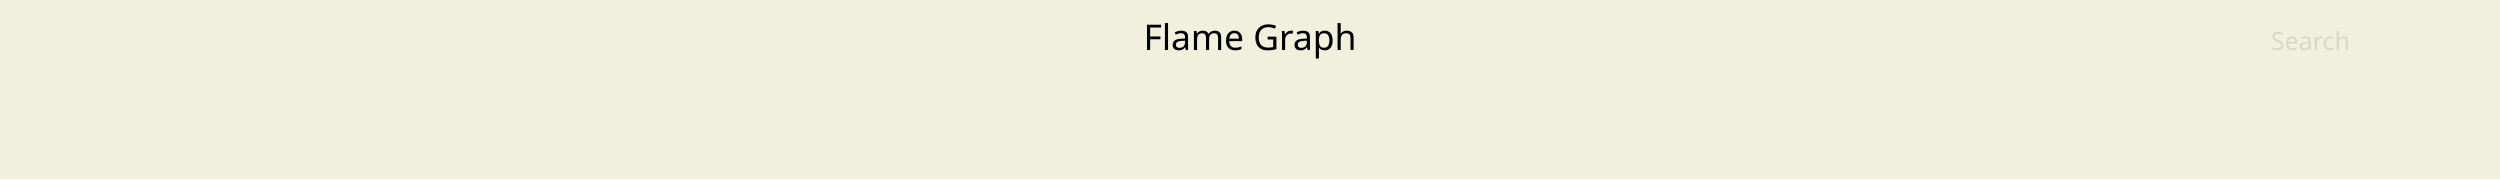
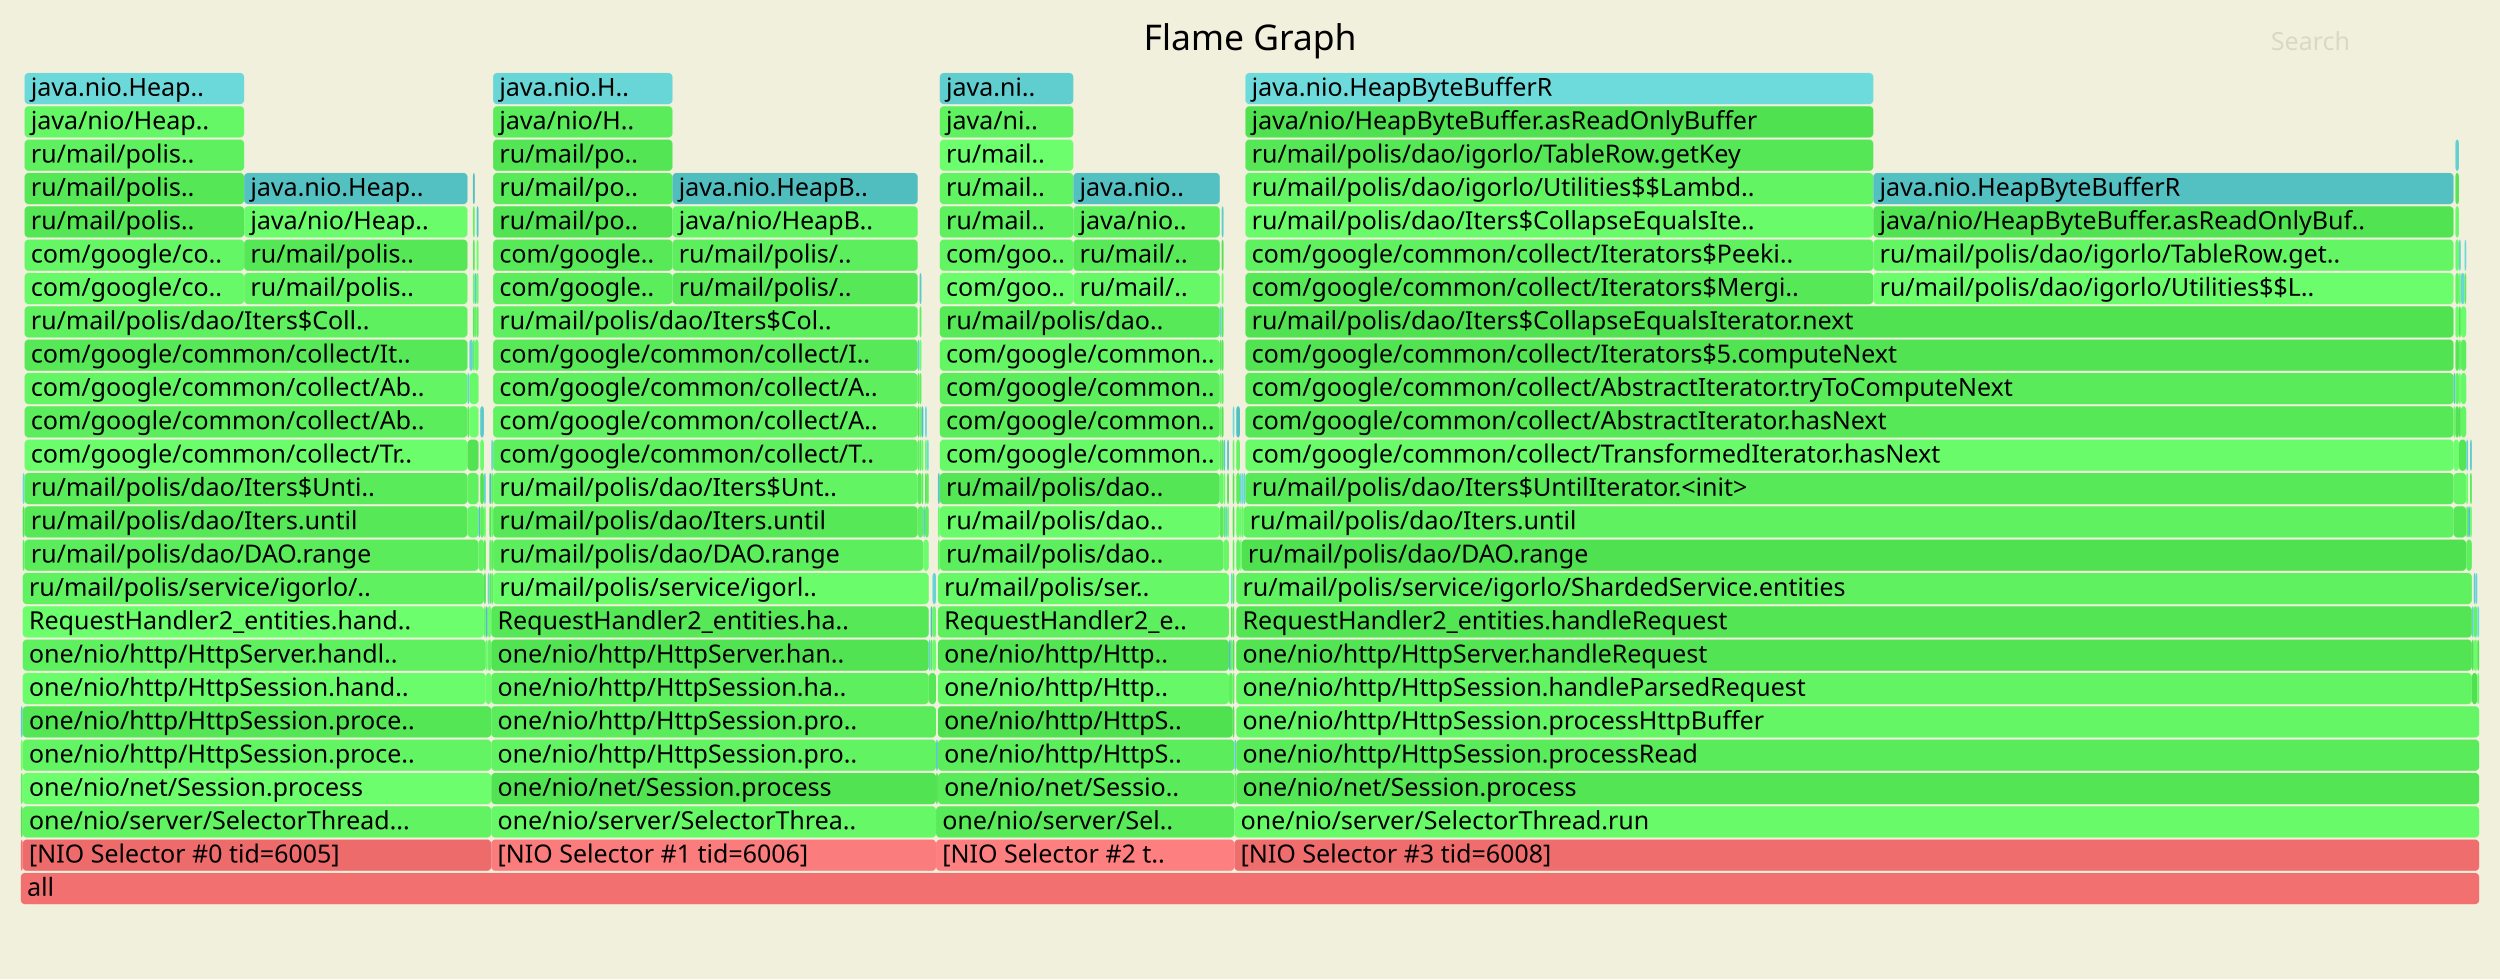
- <svg xmlns="http://www.w3.org/2000/svg" version="1.1" width="1200" height="86" viewBox="0 0 1200 86">
+ <svg xmlns="http://www.w3.org/2000/svg" version="1.1" width="1200" height="470" viewBox="0 0 1200 470">
  <style type="text/css">
	text { font-family:Verdana; font-size:12px; fill:rgb(0,0,0); }
	#search { opacity:0.1; cursor:pointer; }
	#search:hover, #search.show { opacity:1; }
	#subtitle { text-anchor:middle; font-color:rgb(160,160,160); }
	#title { text-anchor:middle; font-size:17px}
	#unzoom { cursor:pointer; }
	#frames &gt; *:hover { stroke:black; stroke-width:0.5; cursor:pointer; }
	.hide { display:none; }
	.parent { opacity:0.5; }
</style>
  <rect x="0" y="0" width="100%" height="100%" fill="rgb(240,240,220)" />
  <text id="title" x="600" y="24">Flame Graph</text>
-   <text id="details" x="10" y="69"> </text>
+   <text id="details" x="10" y="453"> </text>
  <text id="unzoom" x="10" y="24" class="hide">Reset Zoom</text>
  <text id="search" x="1090" y="24">Search</text>
-   <text id="matched" x="1090" y="69"> </text>
+   <text id="matched" x="1090" y="453"> </text>
  <g id="frames">
- </g>
+     <g>
+       <rect x="10.0" y="419.0" width="1180.0" height="15" fill="#f27070" rx="2" ry="2" />
+       <text x="13.0" y="430.0">all</text>
+     </g>
+     <g>
+       <rect x="10.0" y="403.0" width="0.9" height="15" fill="#f57575" rx="2" ry="2" />
+       <text x="13.0" y="414.0" />
+     </g>
+     <g>
+       <rect x="10.0" y="387.0" width="0.9" height="15" fill="#53e453" rx="2" ry="2" />
+       <text x="13.0" y="398.0" />
+     </g>
+     <g>
+       <rect x="10.0" y="371.0" width="0.9" height="15" fill="#5dee5d" rx="2" ry="2" />
+       <text x="13.0" y="382.0" />
+     </g>
+     <g>
+       <rect x="10.0" y="355.0" width="0.9" height="15" fill="#6dfe6d" rx="2" ry="2" />
+       <text x="13.0" y="366.0" />
+     </g>
+     <g>
+       <rect x="10.0" y="339.0" width="0.9" height="15" fill="#5ecccc" rx="2" ry="2" />
+       <text x="13.0" y="350.0" />
+     </g>
+     <g>
+       <rect x="10.9" y="403.0" width="224.9" height="15" fill="#ee6b6b" rx="2" ry="2" />
+       <text x="13.9" y="414.0">[NIO Selector #0 tid=6005]</text>
+     </g>
+     <g>
+       <rect x="10.9" y="387.0" width="224.9" height="15" fill="#62f362" rx="2" ry="2" />
+       <text x="13.9" y="398.0">one/nio/server/SelectorThread...</text>
+     </g>
+     <g>
+       <rect x="10.9" y="371.0" width="224.9" height="15" fill="#6dfe6d" rx="2" ry="2" />
+       <text x="13.9" y="382.0">one/nio/net/Session.process</text>
+     </g>
+     <g>
+       <rect x="10.9" y="355.0" width="224.9" height="15" fill="#63f463" rx="2" ry="2" />
+       <text x="13.9" y="366.0">one/nio/http/HttpSession.proce..</text>
+     </g>
+     <g>
+       <rect x="10.9" y="339.0" width="224.9" height="15" fill="#55e655" rx="2" ry="2" />
+       <text x="13.9" y="350.0">one/nio/http/HttpSession.proce..</text>
+     </g>
+     <g>
+       <rect x="10.9" y="323.0" width="222.3" height="15" fill="#6bfc6b" rx="2" ry="2" />
+       <text x="13.9" y="334.0">one/nio/http/HttpSession.hand..</text>
+     </g>
+     <g>
+       <rect x="10.9" y="307.0" width="222.3" height="15" fill="#5ff05f" rx="2" ry="2" />
+       <text x="13.9" y="318.0">one/nio/http/HttpServer.handl..</text>
+     </g>
+     <g>
+       <rect x="10.9" y="291.0" width="221.4" height="15" fill="#6dfe6d" rx="2" ry="2" />
+       <text x="13.9" y="302.0">RequestHandler2_entities.hand..</text>
+     </g>
+     <g>
+       <rect x="10.9" y="275.0" width="221.4" height="15" fill="#60f160" rx="2" ry="2" />
+       <text x="13.9" y="286.0">ru/mail/polis/service/igorlo/..</text>
+     </g>
+     <g>
+       <rect x="10.9" y="259.0" width="0.9" height="15" fill="#5dee5d" rx="2" ry="2" />
+       <text x="13.9" y="270.0" />
+     </g>
+     <g>
+       <rect x="10.9" y="243.0" width="0.9" height="15" fill="#52e352" rx="2" ry="2" />
+       <text x="13.9" y="254.0" />
+     </g>
+     <g>
+       <rect x="10.9" y="227.0" width="0.9" height="15" fill="#69d7d7" rx="2" ry="2" />
+       <text x="13.9" y="238.0" />
+     </g>
+     <g>
+       <rect x="11.8" y="259.0" width="217.9" height="15" fill="#5bec5b" rx="2" ry="2" />
+       <text x="14.8" y="270.0">ru/mail/polis/dao/DAO.range</text>
+     </g>
+     <g>
+       <rect x="11.8" y="243.0" width="212.6" height="15" fill="#57e857" rx="2" ry="2" />
+       <text x="14.8" y="254.0">ru/mail/polis/dao/Iters.until</text>
+     </g>
+     <g>
+       <rect x="11.8" y="227.0" width="212.6" height="15" fill="#5aeb5a" rx="2" ry="2" />
+       <text x="14.8" y="238.0">ru/mail/polis/dao/Iters$Unti..</text>
+     </g>
+     <g>
+       <rect x="11.8" y="211.0" width="212.6" height="15" fill="#6cfd6c" rx="2" ry="2" />
+       <text x="14.8" y="222.0">com/google/common/collect/Tr..</text>
+     </g>
+     <g>
+       <rect x="11.8" y="195.0" width="212.6" height="15" fill="#5ced5c" rx="2" ry="2" />
+       <text x="14.8" y="206.0">com/google/common/collect/Ab..</text>
+     </g>
+     <g>
+       <rect x="11.8" y="179.0" width="212.6" height="15" fill="#64f564" rx="2" ry="2" />
+       <text x="14.8" y="190.0">com/google/common/collect/Ab..</text>
+     </g>
+     <g>
+       <rect x="11.8" y="163.0" width="212.6" height="15" fill="#57e857" rx="2" ry="2" />
+       <text x="14.8" y="174.0">com/google/common/collect/It..</text>
+     </g>
+     <g>
+       <rect x="11.8" y="147.0" width="212.6" height="15" fill="#5ff05f" rx="2" ry="2" />
+       <text x="14.8" y="158.0">ru/mail/polis/dao/Iters$Coll..</text>
+     </g>
+     <g>
+       <rect x="11.8" y="131.0" width="105.4" height="15" fill="#68f968" rx="2" ry="2" />
+       <text x="14.8" y="142.0">com/google/co..</text>
+     </g>
+     <g>
+       <rect x="11.8" y="115.0" width="105.4" height="15" fill="#65f665" rx="2" ry="2" />
+       <text x="14.8" y="126.0">com/google/co..</text>
+     </g>
+     <g>
+       <rect x="11.8" y="99.0" width="105.4" height="15" fill="#55e655" rx="2" ry="2" />
+       <text x="14.8" y="110.0">ru/mail/polis..</text>
+     </g>
+     <g>
+       <rect x="11.8" y="83.0" width="105.4" height="15" fill="#56e756" rx="2" ry="2" />
+       <text x="14.8" y="94.0">ru/mail/polis..</text>
+     </g>
+     <g>
+       <rect x="11.8" y="67.0" width="105.4" height="15" fill="#5ff05f" rx="2" ry="2" />
+       <text x="14.8" y="78.0">ru/mail/polis..</text>
+     </g>
+     <g>
+       <rect x="11.8" y="51.0" width="105.4" height="15" fill="#66f766" rx="2" ry="2" />
+       <text x="14.8" y="62.0">java/nio/Heap..</text>
+     </g>
+     <g>
+       <rect x="11.8" y="35.0" width="105.4" height="15" fill="#6bd9d9" rx="2" ry="2" />
+       <text x="14.8" y="46.0">java.nio.Heap..</text>
+     </g>
+     <g>
+       <rect x="117.2" y="131.0" width="107.2" height="15" fill="#63f463" rx="2" ry="2" />
+       <text x="120.2" y="142.0">ru/mail/polis..</text>
+     </g>
+     <g>
+       <rect x="117.2" y="115.0" width="107.2" height="15" fill="#56e756" rx="2" ry="2" />
+       <text x="120.2" y="126.0">ru/mail/polis..</text>
+     </g>
+     <g>
+       <rect x="117.2" y="99.0" width="107.2" height="15" fill="#6bfc6b" rx="2" ry="2" />
+       <text x="120.2" y="110.0">java/nio/Heap..</text>
+     </g>
+     <g>
+       <rect x="117.2" y="83.0" width="107.2" height="15" fill="#53c1c1" rx="2" ry="2" />
+       <text x="120.2" y="94.0">java.nio.Heap..</text>
+     </g>
+     <g>
+       <rect x="224.4" y="243.0" width="5.3" height="15" fill="#63f463" rx="2" ry="2" />
+       <text x="227.4" y="254.0" />
+     </g>
+     <g>
+       <rect x="224.4" y="227.0" width="5.3" height="15" fill="#60f160" rx="2" ry="2" />
+       <text x="227.4" y="238.0" />
+     </g>
+     <g>
+       <rect x="224.4" y="211.0" width="5.3" height="15" fill="#52e352" rx="2" ry="2" />
+       <text x="227.4" y="222.0" />
+     </g>
+     <g>
+       <rect x="224.4" y="195.0" width="0.9" height="15" fill="#58e958" rx="2" ry="2" />
+       <text x="227.4" y="206.0" />
+     </g>
+     <g>
+       <rect x="224.4" y="179.0" width="0.9" height="15" fill="#65d3d3" rx="2" ry="2" />
+       <text x="227.4" y="190.0" />
+     </g>
+     <g>
+       <rect x="225.3" y="195.0" width="4.4" height="15" fill="#6dfe6d" rx="2" ry="2" />
+       <text x="228.3" y="206.0" />
+     </g>
+     <g>
+       <rect x="225.3" y="179.0" width="4.4" height="15" fill="#68f968" rx="2" ry="2" />
+       <text x="228.3" y="190.0" />
+     </g>
+     <g>
+       <rect x="225.3" y="163.0" width="1.7" height="15" fill="#64d2d2" rx="2" ry="2" />
+       <text x="228.3" y="174.0" />
+     </g>
+     <g>
+       <rect x="227.0" y="163.0" width="0.9" height="15" fill="#60f160" rx="2" ry="2" />
+       <text x="230.0" y="174.0" />
+     </g>
+     <g>
+       <rect x="227.0" y="147.0" width="0.9" height="15" fill="#58e958" rx="2" ry="2" />
+       <text x="230.0" y="158.0" />
+     </g>
+     <g>
+       <rect x="227.0" y="131.0" width="0.9" height="15" fill="#66f766" rx="2" ry="2" />
+       <text x="230.0" y="142.0" />
+     </g>
+     <g>
+       <rect x="227.0" y="115.0" width="0.9" height="15" fill="#5bec5b" rx="2" ry="2" />
+       <text x="230.0" y="126.0" />
+     </g>
+     <g>
+       <rect x="227.0" y="99.0" width="0.9" height="15" fill="#63f463" rx="2" ry="2" />
+       <text x="230.0" y="110.0" />
+     </g>
+     <g>
+       <rect x="227.0" y="83.0" width="0.9" height="15" fill="#50bebe" rx="2" ry="2" />
+       <text x="230.0" y="94.0" />
+     </g>
+     <g>
+       <rect x="227.9" y="163.0" width="1.8" height="15" fill="#66f766" rx="2" ry="2" />
+       <text x="230.9" y="174.0" />
+     </g>
+     <g>
+       <rect x="227.9" y="147.0" width="0.9" height="15" fill="#62f362" rx="2" ry="2" />
+       <text x="230.9" y="158.0" />
+     </g>
+     <g>
+       <rect x="227.9" y="131.0" width="0.9" height="15" fill="#5ccaca" rx="2" ry="2" />
+       <text x="230.9" y="142.0" />
+     </g>
+     <g>
+       <rect x="228.8" y="147.0" width="0.9" height="15" fill="#5dee5d" rx="2" ry="2" />
+       <text x="231.8" y="158.0" />
+     </g>
+     <g>
+       <rect x="228.8" y="131.0" width="0.9" height="15" fill="#69fa69" rx="2" ry="2" />
+       <text x="231.8" y="142.0" />
+     </g>
+     <g>
+       <rect x="228.8" y="115.0" width="0.9" height="15" fill="#6bfc6b" rx="2" ry="2" />
+       <text x="231.8" y="126.0" />
+     </g>
+     <g>
+       <rect x="228.8" y="99.0" width="0.9" height="15" fill="#57c5c5" rx="2" ry="2" />
+       <text x="231.8" y="110.0" />
+     </g>
+     <g>
+       <rect x="229.7" y="259.0" width="2.6" height="15" fill="#61f261" rx="2" ry="2" />
+       <text x="232.7" y="270.0" />
+     </g>
+     <g>
+       <rect x="229.7" y="243.0" width="0.8" height="15" fill="#53c1c1" rx="2" ry="2" />
+       <text x="232.7" y="254.0" />
+     </g>
+     <g>
+       <rect x="230.5" y="243.0" width="1.8" height="15" fill="#5eef5e" rx="2" ry="2" />
+       <text x="233.5" y="254.0" />
+     </g>
+     <g>
+       <rect x="230.5" y="227.0" width="1.8" height="15" fill="#52e352" rx="2" ry="2" />
+       <text x="233.5" y="238.0" />
+     </g>
+     <g>
+       <rect x="230.5" y="211.0" width="1.8" height="15" fill="#6afb6a" rx="2" ry="2" />
+       <text x="233.5" y="222.0" />
+     </g>
+     <g>
+       <rect x="230.5" y="195.0" width="1.8" height="15" fill="#5ccaca" rx="2" ry="2" />
+       <text x="233.5" y="206.0" />
+     </g>
+     <g>
+       <rect x="232.3" y="291.0" width="0.9" height="15" fill="#65f665" rx="2" ry="2" />
+       <text x="235.3" y="302.0" />
+     </g>
+     <g>
+       <rect x="232.3" y="275.0" width="0.9" height="15" fill="#52e352" rx="2" ry="2" />
+       <text x="235.3" y="286.0" />
+     </g>
+     <g>
+       <rect x="232.3" y="259.0" width="0.9" height="15" fill="#5aeb5a" rx="2" ry="2" />
+       <text x="235.3" y="270.0" />
+     </g>
+     <g>
+       <rect x="232.3" y="243.0" width="0.9" height="15" fill="#69fa69" rx="2" ry="2" />
+       <text x="235.3" y="254.0" />
+     </g>
+     <g>
+       <rect x="232.3" y="227.0" width="0.9" height="15" fill="#66d4d4" rx="2" ry="2" />
+       <text x="235.3" y="238.0" />
+     </g>
+     <g>
+       <rect x="233.2" y="323.0" width="2.6" height="15" fill="#6afb6a" rx="2" ry="2" />
+       <text x="236.2" y="334.0" />
+     </g>
+     <g>
+       <rect x="233.2" y="307.0" width="0.9" height="15" fill="#6bfc6b" rx="2" ry="2" />
+       <text x="236.2" y="318.0" />
+     </g>
+     <g>
+       <rect x="233.2" y="291.0" width="0.9" height="15" fill="#50bebe" rx="2" ry="2" />
+       <text x="236.2" y="302.0" />
+     </g>
+     <g>
+       <rect x="234.1" y="307.0" width="1.7" height="15" fill="#62f362" rx="2" ry="2" />
+       <text x="237.1" y="318.0" />
+     </g>
+     <g>
+       <rect x="234.1" y="291.0" width="1.7" height="15" fill="#6bfc6b" rx="2" ry="2" />
+       <text x="237.1" y="302.0" />
+     </g>
+     <g>
+       <rect x="234.1" y="275.0" width="0.8" height="15" fill="#69d7d7" rx="2" ry="2" />
+       <text x="237.1" y="286.0" />
+     </g>
+     <g>
+       <rect x="234.9" y="275.0" width="0.9" height="15" fill="#59ea59" rx="2" ry="2" />
+       <text x="237.9" y="286.0" />
+     </g>
+     <g>
+       <rect x="234.9" y="259.0" width="0.9" height="15" fill="#5eef5e" rx="2" ry="2" />
+       <text x="237.9" y="270.0" />
+     </g>
+     <g>
+       <rect x="234.9" y="243.0" width="0.9" height="15" fill="#53e453" rx="2" ry="2" />
+       <text x="237.9" y="254.0" />
+     </g>
+     <g>
+       <rect x="234.9" y="227.0" width="0.9" height="15" fill="#51bfbf" rx="2" ry="2" />
+       <text x="237.9" y="238.0" />
+     </g>
+     <g>
+       <rect x="235.8" y="403.0" width="213.5" height="15" fill="#fb7c7c" rx="2" ry="2" />
+       <text x="238.8" y="414.0">[NIO Selector #1 tid=6006]</text>
+     </g>
+     <g>
+       <rect x="235.8" y="387.0" width="213.5" height="15" fill="#67f867" rx="2" ry="2" />
+       <text x="238.8" y="398.0">one/nio/server/SelectorThrea..</text>
+     </g>
+     <g>
+       <rect x="235.8" y="371.0" width="213.5" height="15" fill="#52e352" rx="2" ry="2" />
+       <text x="238.8" y="382.0">one/nio/net/Session.process</text>
+     </g>
+     <g>
+       <rect x="235.8" y="355.0" width="213.5" height="15" fill="#62f362" rx="2" ry="2" />
+       <text x="238.8" y="366.0">one/nio/http/HttpSession.pro..</text>
+     </g>
+     <g>
+       <rect x="235.8" y="339.0" width="213.5" height="15" fill="#5bec5b" rx="2" ry="2" />
+       <text x="238.8" y="350.0">one/nio/http/HttpSession.pro..</text>
+     </g>
+     <g>
+       <rect x="235.8" y="323.0" width="210.0" height="15" fill="#5eef5e" rx="2" ry="2" />
+       <text x="238.8" y="334.0">one/nio/http/HttpSession.ha..</text>
+     </g>
+     <g>
+       <rect x="235.8" y="307.0" width="210.0" height="15" fill="#52e352" rx="2" ry="2" />
+       <text x="238.8" y="318.0">one/nio/http/HttpServer.han..</text>
+     </g>
+     <g>
+       <rect x="235.8" y="291.0" width="210.0" height="15" fill="#57e857" rx="2" ry="2" />
+       <text x="238.8" y="302.0">RequestHandler2_entities.ha..</text>
+     </g>
+     <g>
+       <rect x="235.8" y="275.0" width="0.9" height="15" fill="#5ced5c" rx="2" ry="2" />
+       <text x="238.8" y="286.0" />
+     </g>
+     <g>
+       <rect x="235.8" y="259.0" width="0.9" height="15" fill="#5aeb5a" rx="2" ry="2" />
+       <text x="238.8" y="270.0" />
+     </g>
+     <g>
+       <rect x="235.8" y="243.0" width="0.9" height="15" fill="#68f968" rx="2" ry="2" />
+       <text x="238.8" y="254.0" />
+     </g>
+     <g>
+       <rect x="235.8" y="227.0" width="0.9" height="15" fill="#60f160" rx="2" ry="2" />
+       <text x="238.8" y="238.0" />
+     </g>
+     <g>
+       <rect x="235.8" y="211.0" width="0.9" height="15" fill="#68d6d6" rx="2" ry="2" />
+       <text x="238.8" y="222.0" />
+     </g>
+     <g>
+       <rect x="236.7" y="275.0" width="209.1" height="15" fill="#6bfc6b" rx="2" ry="2" />
+       <text x="239.7" y="286.0">ru/mail/polis/service/igorl..</text>
+     </g>
+     <g>
+       <rect x="236.7" y="259.0" width="206.5" height="15" fill="#5dee5d" rx="2" ry="2" />
+       <text x="239.7" y="270.0">ru/mail/polis/dao/DAO.range</text>
+     </g>
+     <g>
+       <rect x="236.7" y="243.0" width="203.8" height="15" fill="#57e857" rx="2" ry="2" />
+       <text x="239.7" y="254.0">ru/mail/polis/dao/Iters.until</text>
+     </g>
+     <g>
+       <rect x="236.7" y="227.0" width="203.8" height="15" fill="#63f463" rx="2" ry="2" />
+       <text x="239.7" y="238.0">ru/mail/polis/dao/Iters$Unt..</text>
+     </g>
+     <g>
+       <rect x="236.7" y="211.0" width="203.8" height="15" fill="#5ff05f" rx="2" ry="2" />
+       <text x="239.7" y="222.0">com/google/common/collect/T..</text>
+     </g>
+     <g>
+       <rect x="236.7" y="195.0" width="203.8" height="15" fill="#61f261" rx="2" ry="2" />
+       <text x="239.7" y="206.0">com/google/common/collect/A..</text>
+     </g>
+     <g>
+       <rect x="236.7" y="179.0" width="203.8" height="15" fill="#5eef5e" rx="2" ry="2" />
+       <text x="239.7" y="190.0">com/google/common/collect/A..</text>
+     </g>
+     <g>
+       <rect x="236.7" y="163.0" width="203.8" height="15" fill="#58e958" rx="2" ry="2" />
+       <text x="239.7" y="174.0">com/google/common/collect/I..</text>
+     </g>
+     <g>
+       <rect x="236.7" y="147.0" width="203.8" height="15" fill="#5eef5e" rx="2" ry="2" />
+       <text x="239.7" y="158.0">ru/mail/polis/dao/Iters$Col..</text>
+     </g>
+     <g>
+       <rect x="236.7" y="131.0" width="86.1" height="15" fill="#5ced5c" rx="2" ry="2" />
+       <text x="239.7" y="142.0">com/google..</text>
+     </g>
+     <g>
+       <rect x="236.7" y="115.0" width="86.1" height="15" fill="#58e958" rx="2" ry="2" />
+       <text x="239.7" y="126.0">com/google..</text>
+     </g>
+     <g>
+       <rect x="236.7" y="99.0" width="86.1" height="15" fill="#52e352" rx="2" ry="2" />
+       <text x="239.7" y="110.0">ru/mail/po..</text>
+     </g>
+     <g>
+       <rect x="236.7" y="83.0" width="86.1" height="15" fill="#59ea59" rx="2" ry="2" />
+       <text x="239.7" y="94.0">ru/mail/po..</text>
+     </g>
+     <g>
+       <rect x="236.7" y="67.0" width="86.1" height="15" fill="#54e554" rx="2" ry="2" />
+       <text x="239.7" y="78.0">ru/mail/po..</text>
+     </g>
+     <g>
+       <rect x="236.7" y="51.0" width="86.1" height="15" fill="#5bec5b" rx="2" ry="2" />
+       <text x="239.7" y="62.0">java/nio/H..</text>
+     </g>
+     <g>
+       <rect x="236.7" y="35.0" width="86.1" height="15" fill="#68d6d6" rx="2" ry="2" />
+       <text x="239.7" y="46.0">java.nio.H..</text>
+     </g>
+     <g>
+       <rect x="322.8" y="131.0" width="117.7" height="15" fill="#57e857" rx="2" ry="2" />
+       <text x="325.8" y="142.0">ru/mail/polis/..</text>
+     </g>
+     <g>
+       <rect x="322.8" y="115.0" width="117.7" height="15" fill="#5dee5d" rx="2" ry="2" />
+       <text x="325.8" y="126.0">ru/mail/polis/..</text>
+     </g>
+     <g>
+       <rect x="322.8" y="99.0" width="117.7" height="15" fill="#64f564" rx="2" ry="2" />
+       <text x="325.8" y="110.0">java/nio/HeapB..</text>
+     </g>
+     <g>
+       <rect x="322.8" y="83.0" width="117.7" height="15" fill="#50bebe" rx="2" ry="2" />
+       <text x="325.8" y="94.0">java.nio.HeapB..</text>
+     </g>
+     <g>
+       <rect x="440.5" y="243.0" width="2.7" height="15" fill="#5ff05f" rx="2" ry="2" />
+       <text x="443.5" y="254.0" />
+     </g>
+     <g>
+       <rect x="440.5" y="227.0" width="1.8" height="15" fill="#59ea59" rx="2" ry="2" />
+       <text x="443.5" y="238.0" />
+     </g>
+     <g>
+       <rect x="440.5" y="211.0" width="0.9" height="15" fill="#5ced5c" rx="2" ry="2" />
+       <text x="443.5" y="222.0" />
+     </g>
+     <g>
+       <rect x="440.5" y="195.0" width="0.9" height="15" fill="#50e150" rx="2" ry="2" />
+       <text x="443.5" y="206.0" />
+     </g>
+     <g>
+       <rect x="440.5" y="179.0" width="0.9" height="15" fill="#5bec5b" rx="2" ry="2" />
+       <text x="443.5" y="190.0" />
+     </g>
+     <g>
+       <rect x="440.5" y="163.0" width="0.9" height="15" fill="#63d1d1" rx="2" ry="2" />
+       <text x="443.5" y="174.0" />
+     </g>
+     <g>
+       <rect x="441.4" y="211.0" width="0.9" height="15" fill="#5dee5d" rx="2" ry="2" />
+       <text x="444.4" y="222.0" />
+     </g>
+     <g>
+       <rect x="441.4" y="195.0" width="0.9" height="15" fill="#65f665" rx="2" ry="2" />
+       <text x="444.4" y="206.0" />
+     </g>
+     <g>
+       <rect x="441.4" y="179.0" width="0.9" height="15" fill="#5eef5e" rx="2" ry="2" />
+       <text x="444.4" y="190.0" />
+     </g>
+     <g>
+       <rect x="441.4" y="163.0" width="0.9" height="15" fill="#6dfe6d" rx="2" ry="2" />
+       <text x="444.4" y="174.0" />
+     </g>
+     <g>
+       <rect x="441.4" y="147.0" width="0.9" height="15" fill="#60f160" rx="2" ry="2" />
+       <text x="444.4" y="158.0" />
+     </g>
+     <g>
+       <rect x="441.4" y="131.0" width="0.9" height="15" fill="#5bc9c9" rx="2" ry="2" />
+       <text x="444.4" y="142.0" />
+     </g>
+     <g>
+       <rect x="442.3" y="227.0" width="0.9" height="15" fill="#5dee5d" rx="2" ry="2" />
+       <text x="445.3" y="238.0" />
+     </g>
+     <g>
+       <rect x="442.3" y="211.0" width="0.9" height="15" fill="#67f867" rx="2" ry="2" />
+       <text x="445.3" y="222.0" />
+     </g>
+     <g>
+       <rect x="442.3" y="195.0" width="0.9" height="15" fill="#50bebe" rx="2" ry="2" />
+       <text x="445.3" y="206.0" />
+     </g>
+     <g>
+       <rect x="443.2" y="259.0" width="2.6" height="15" fill="#6cfd6c" rx="2" ry="2" />
+       <text x="446.2" y="270.0" />
+     </g>
+     <g>
+       <rect x="443.2" y="243.0" width="0.8" height="15" fill="#5bc9c9" rx="2" ry="2" />
+       <text x="446.2" y="254.0" />
+     </g>
+     <g>
+       <rect x="444.0" y="243.0" width="1.8" height="15" fill="#5eef5e" rx="2" ry="2" />
+       <text x="447.0" y="254.0" />
+     </g>
+     <g>
+       <rect x="444.0" y="227.0" width="0.9" height="15" fill="#56e756" rx="2" ry="2" />
+       <text x="447.0" y="238.0" />
+     </g>
+     <g>
+       <rect x="444.0" y="211.0" width="0.9" height="15" fill="#69fa69" rx="2" ry="2" />
+       <text x="447.0" y="222.0" />
+     </g>
+     <g>
+       <rect x="444.0" y="195.0" width="0.9" height="15" fill="#6bd9d9" rx="2" ry="2" />
+       <text x="447.0" y="206.0" />
+     </g>
+     <g>
+       <rect x="444.9" y="227.0" width="0.9" height="15" fill="#5ff05f" rx="2" ry="2" />
+       <text x="447.9" y="238.0" />
+     </g>
+     <g>
+       <rect x="444.9" y="211.0" width="0.9" height="15" fill="#6cdada" rx="2" ry="2" />
+       <text x="447.9" y="222.0" />
+     </g>
+     <g>
+       <rect x="445.8" y="323.0" width="3.5" height="15" fill="#56e756" rx="2" ry="2" />
+       <text x="448.8" y="334.0" />
+     </g>
+     <g>
+       <rect x="445.8" y="307.0" width="0.9" height="15" fill="#64d2d2" rx="2" ry="2" />
+       <text x="448.8" y="318.0" />
+     </g>
+     <g>
+       <rect x="446.7" y="307.0" width="0.9" height="15" fill="#5aeb5a" rx="2" ry="2" />
+       <text x="449.7" y="318.0" />
+     </g>
+     <g>
+       <rect x="446.7" y="291.0" width="0.9" height="15" fill="#51bfbf" rx="2" ry="2" />
+       <text x="449.7" y="302.0" />
+     </g>
+     <g>
+       <rect x="447.6" y="307.0" width="1.7" height="15" fill="#6bfc6b" rx="2" ry="2" />
+       <text x="450.6" y="318.0" />
+     </g>
+     <g>
+       <rect x="447.6" y="291.0" width="1.7" height="15" fill="#67f867" rx="2" ry="2" />
+       <text x="450.6" y="302.0" />
+     </g>
+     <g>
+       <rect x="447.6" y="275.0" width="1.7" height="15" fill="#65d3d3" rx="2" ry="2" />
+       <text x="450.6" y="286.0" />
+     </g>
+     <g>
+       <rect x="449.3" y="403.0" width="143.2" height="15" fill="#fd7f7f" rx="2" ry="2" />
+       <text x="452.3" y="414.0">[NIO Selector #2 t..</text>
+     </g>
+     <g>
+       <rect x="449.3" y="387.0" width="143.2" height="15" fill="#59ea59" rx="2" ry="2" />
+       <text x="452.3" y="398.0">one/nio/server/Sel..</text>
+     </g>
+     <g>
+       <rect x="449.3" y="371.0" width="0.9" height="15" fill="#50e150" rx="2" ry="2" />
+       <text x="452.3" y="382.0" />
+     </g>
+     <g>
+       <rect x="449.3" y="355.0" width="0.9" height="15" fill="#5ac8c8" rx="2" ry="2" />
+       <text x="452.3" y="366.0" />
+     </g>
+     <g>
+       <rect x="450.2" y="371.0" width="142.3" height="15" fill="#5aeb5a" rx="2" ry="2" />
+       <text x="453.2" y="382.0">one/nio/net/Sessio..</text>
+     </g>
+     <g>
+       <rect x="450.2" y="355.0" width="142.3" height="15" fill="#5ced5c" rx="2" ry="2" />
+       <text x="453.2" y="366.0">one/nio/http/HttpS..</text>
+     </g>
+     <g>
+       <rect x="450.2" y="339.0" width="141.5" height="15" fill="#50e150" rx="2" ry="2" />
+       <text x="453.2" y="350.0">one/nio/http/HttpS..</text>
+     </g>
+     <g>
+       <rect x="450.2" y="323.0" width="139.7" height="15" fill="#67f867" rx="2" ry="2" />
+       <text x="453.2" y="334.0">one/nio/http/Http..</text>
+     </g>
+     <g>
+       <rect x="450.2" y="307.0" width="139.7" height="15" fill="#53e453" rx="2" ry="2" />
+       <text x="453.2" y="318.0">one/nio/http/Http..</text>
+     </g>
+     <g>
+       <rect x="450.2" y="291.0" width="139.7" height="15" fill="#5eef5e" rx="2" ry="2" />
+       <text x="453.2" y="302.0">RequestHandler2_e..</text>
+     </g>
+     <g>
+       <rect x="450.2" y="275.0" width="139.7" height="15" fill="#67f867" rx="2" ry="2" />
+       <text x="453.2" y="286.0">ru/mail/polis/ser..</text>
+     </g>
+     <g>
+       <rect x="450.2" y="259.0" width="0.9" height="15" fill="#63f463" rx="2" ry="2" />
+       <text x="453.2" y="270.0" />
+     </g>
+     <g>
+       <rect x="450.2" y="243.0" width="0.9" height="15" fill="#69fa69" rx="2" ry="2" />
+       <text x="453.2" y="254.0" />
+     </g>
+     <g>
+       <rect x="450.2" y="227.0" width="0.9" height="15" fill="#56c4c4" rx="2" ry="2" />
+       <text x="453.2" y="238.0" />
+     </g>
+     <g>
+       <rect x="451.1" y="259.0" width="136.2" height="15" fill="#5dee5d" rx="2" ry="2" />
+       <text x="454.1" y="270.0">ru/mail/polis/dao..</text>
+     </g>
+     <g>
+       <rect x="451.1" y="243.0" width="134.4" height="15" fill="#6afb6a" rx="2" ry="2" />
+       <text x="454.1" y="254.0">ru/mail/polis/dao..</text>
+     </g>
+     <g>
+       <rect x="451.1" y="227.0" width="134.4" height="15" fill="#55e655" rx="2" ry="2" />
+       <text x="454.1" y="238.0">ru/mail/polis/dao..</text>
+     </g>
+     <g>
+       <rect x="451.1" y="211.0" width="134.4" height="15" fill="#68f968" rx="2" ry="2" />
+       <text x="454.1" y="222.0">com/google/common..</text>
+     </g>
+     <g>
+       <rect x="451.1" y="195.0" width="134.4" height="15" fill="#5bec5b" rx="2" ry="2" />
+       <text x="454.1" y="206.0">com/google/common..</text>
+     </g>
+     <g>
+       <rect x="451.1" y="179.0" width="134.4" height="15" fill="#5ced5c" rx="2" ry="2" />
+       <text x="454.1" y="190.0">com/google/common..</text>
+     </g>
+     <g>
+       <rect x="451.1" y="163.0" width="134.4" height="15" fill="#64f564" rx="2" ry="2" />
+       <text x="454.1" y="174.0">com/google/common..</text>
+     </g>
+     <g>
+       <rect x="451.1" y="147.0" width="134.4" height="15" fill="#58e958" rx="2" ry="2" />
+       <text x="454.1" y="158.0">ru/mail/polis/dao..</text>
+     </g>
+     <g>
+       <rect x="451.1" y="131.0" width="64.1" height="15" fill="#6cfd6c" rx="2" ry="2" />
+       <text x="454.1" y="142.0">com/goo..</text>
+     </g>
+     <g>
+       <rect x="451.1" y="115.0" width="64.1" height="15" fill="#63f463" rx="2" ry="2" />
+       <text x="454.1" y="126.0">com/goo..</text>
+     </g>
+     <g>
+       <rect x="451.1" y="99.0" width="64.1" height="15" fill="#5ff05f" rx="2" ry="2" />
+       <text x="454.1" y="110.0">ru/mail..</text>
+     </g>
+     <g>
+       <rect x="451.1" y="83.0" width="64.1" height="15" fill="#62f362" rx="2" ry="2" />
+       <text x="454.1" y="94.0">ru/mail..</text>
+     </g>
+     <g>
+       <rect x="451.1" y="67.0" width="64.1" height="15" fill="#6dfe6d" rx="2" ry="2" />
+       <text x="454.1" y="78.0">ru/mail..</text>
+     </g>
+     <g>
+       <rect x="451.1" y="51.0" width="64.1" height="15" fill="#60f160" rx="2" ry="2" />
+       <text x="454.1" y="62.0">java/ni..</text>
+     </g>
+     <g>
+       <rect x="451.1" y="35.0" width="64.1" height="15" fill="#60cece" rx="2" ry="2" />
+       <text x="454.1" y="46.0">java.ni..</text>
+     </g>
+     <g>
+       <rect x="515.2" y="131.0" width="70.3" height="15" fill="#67f867" rx="2" ry="2" />
+       <text x="518.2" y="142.0">ru/mail/..</text>
+     </g>
+     <g>
+       <rect x="515.2" y="115.0" width="70.3" height="15" fill="#58e958" rx="2" ry="2" />
+       <text x="518.2" y="126.0">ru/mail/..</text>
+     </g>
+     <g>
+       <rect x="515.2" y="99.0" width="70.3" height="15" fill="#5eef5e" rx="2" ry="2" />
+       <text x="518.2" y="110.0">java/nio..</text>
+     </g>
+     <g>
+       <rect x="515.2" y="83.0" width="70.3" height="15" fill="#53c1c1" rx="2" ry="2" />
+       <text x="518.2" y="94.0">java.nio..</text>
+     </g>
+     <g>
+       <rect x="585.5" y="243.0" width="1.8" height="15" fill="#59ea59" rx="2" ry="2" />
+       <text x="588.5" y="254.0" />
+     </g>
+     <g>
+       <rect x="585.5" y="227.0" width="1.8" height="15" fill="#68f968" rx="2" ry="2" />
+       <text x="588.5" y="238.0" />
+     </g>
+     <g>
+       <rect x="585.5" y="211.0" width="0.9" height="15" fill="#5eef5e" rx="2" ry="2" />
+       <text x="588.5" y="222.0" />
+     </g>
+     <g>
+       <rect x="585.5" y="195.0" width="0.9" height="15" fill="#65f665" rx="2" ry="2" />
+       <text x="588.5" y="206.0" />
+     </g>
+     <g>
+       <rect x="585.5" y="179.0" width="0.9" height="15" fill="#68f968" rx="2" ry="2" />
+       <text x="588.5" y="190.0" />
+     </g>
+     <g>
+       <rect x="585.5" y="163.0" width="0.9" height="15" fill="#58e958" rx="2" ry="2" />
+       <text x="588.5" y="174.0" />
+     </g>
+     <g>
+       <rect x="585.5" y="147.0" width="0.9" height="15" fill="#68d6d6" rx="2" ry="2" />
+       <text x="588.5" y="158.0" />
+     </g>
+     <g>
+       <rect x="586.4" y="211.0" width="0.9" height="15" fill="#59ea59" rx="2" ry="2" />
+       <text x="589.4" y="222.0" />
+     </g>
+     <g>
+       <rect x="586.4" y="195.0" width="0.9" height="15" fill="#52e352" rx="2" ry="2" />
+       <text x="589.4" y="206.0" />
+     </g>
+     <g>
+       <rect x="586.4" y="179.0" width="0.9" height="15" fill="#5eef5e" rx="2" ry="2" />
+       <text x="589.4" y="190.0" />
+     </g>
+     <g>
+       <rect x="586.4" y="163.0" width="0.9" height="15" fill="#55e655" rx="2" ry="2" />
+       <text x="589.4" y="174.0" />
+     </g>
+     <g>
+       <rect x="586.4" y="147.0" width="0.9" height="15" fill="#58e958" rx="2" ry="2" />
+       <text x="589.4" y="158.0" />
+     </g>
+     <g>
+       <rect x="586.4" y="131.0" width="0.9" height="15" fill="#6cfd6c" rx="2" ry="2" />
+       <text x="589.4" y="142.0" />
+     </g>
+     <g>
+       <rect x="586.4" y="115.0" width="0.9" height="15" fill="#51e251" rx="2" ry="2" />
+       <text x="589.4" y="126.0" />
+     </g>
+     <g>
+       <rect x="586.4" y="99.0" width="0.9" height="15" fill="#5ecccc" rx="2" ry="2" />
+       <text x="589.4" y="110.0" />
+     </g>
+     <g>
+       <rect x="587.3" y="259.0" width="2.6" height="15" fill="#67f867" rx="2" ry="2" />
+       <text x="590.3" y="270.0" />
+     </g>
+     <g>
+       <rect x="587.3" y="243.0" width="0.8" height="15" fill="#5dee5d" rx="2" ry="2" />
+       <text x="590.3" y="254.0" />
+     </g>
+     <g>
+       <rect x="587.3" y="227.0" width="0.8" height="15" fill="#6bfc6b" rx="2" ry="2" />
+       <text x="590.3" y="238.0" />
+     </g>
+     <g>
+       <rect x="587.3" y="211.0" width="0.8" height="15" fill="#5dcbcb" rx="2" ry="2" />
+       <text x="590.3" y="222.0" />
+     </g>
+     <g>
+       <rect x="588.1" y="243.0" width="0.9" height="15" fill="#65d3d3" rx="2" ry="2" />
+       <text x="591.1" y="254.0" />
+     </g>
+     <g>
+       <rect x="589.0" y="243.0" width="0.9" height="15" fill="#6afb6a" rx="2" ry="2" />
+       <text x="592.0" y="254.0" />
+     </g>
+     <g>
+       <rect x="589.0" y="227.0" width="0.9" height="15" fill="#53e453" rx="2" ry="2" />
+       <text x="592.0" y="238.0" />
+     </g>
+     <g>
+       <rect x="589.0" y="211.0" width="0.9" height="15" fill="#56c4c4" rx="2" ry="2" />
+       <text x="592.0" y="222.0" />
+     </g>
+     <g>
+       <rect x="589.9" y="323.0" width="1.8" height="15" fill="#5ff05f" rx="2" ry="2" />
+       <text x="592.9" y="334.0" />
+     </g>
+     <g>
+       <rect x="589.9" y="307.0" width="0.9" height="15" fill="#53c1c1" rx="2" ry="2" />
+       <text x="592.9" y="318.0" />
+     </g>
+     <g>
+       <rect x="590.8" y="307.0" width="0.9" height="15" fill="#67f867" rx="2" ry="2" />
+       <text x="593.8" y="318.0" />
+     </g>
+     <g>
+       <rect x="590.8" y="291.0" width="0.9" height="15" fill="#51e251" rx="2" ry="2" />
+       <text x="593.8" y="302.0" />
+     </g>
+     <g>
+       <rect x="590.8" y="275.0" width="0.9" height="15" fill="#6bd9d9" rx="2" ry="2" />
+       <text x="593.8" y="286.0" />
+     </g>
+     <g>
+       <rect x="591.7" y="339.0" width="0.8" height="15" fill="#51e251" rx="2" ry="2" />
+       <text x="594.7" y="350.0" />
+     </g>
+     <g>
+       <rect x="591.7" y="323.0" width="0.8" height="15" fill="#5ff05f" rx="2" ry="2" />
+       <text x="594.7" y="334.0" />
+     </g>
+     <g>
+       <rect x="591.7" y="307.0" width="0.8" height="15" fill="#51e251" rx="2" ry="2" />
+       <text x="594.7" y="318.0" />
+     </g>
+     <g>
+       <rect x="591.7" y="291.0" width="0.8" height="15" fill="#5aeb5a" rx="2" ry="2" />
+       <text x="594.7" y="302.0" />
+     </g>
+     <g>
+       <rect x="591.7" y="275.0" width="0.8" height="15" fill="#5aeb5a" rx="2" ry="2" />
+       <text x="594.7" y="286.0" />
+     </g>
+     <g>
+       <rect x="591.7" y="259.0" width="0.8" height="15" fill="#5ff05f" rx="2" ry="2" />
+       <text x="594.7" y="270.0" />
+     </g>
+     <g>
+       <rect x="591.7" y="243.0" width="0.8" height="15" fill="#52e352" rx="2" ry="2" />
+       <text x="594.7" y="254.0" />
+     </g>
+     <g>
+       <rect x="591.7" y="227.0" width="0.8" height="15" fill="#55e655" rx="2" ry="2" />
+       <text x="594.7" y="238.0" />
+     </g>
+     <g>
+       <rect x="591.7" y="211.0" width="0.8" height="15" fill="#67f867" rx="2" ry="2" />
+       <text x="594.7" y="222.0" />
+     </g>
+     <g>
+       <rect x="591.7" y="195.0" width="0.8" height="15" fill="#6bd9d9" rx="2" ry="2" />
+       <text x="594.7" y="206.0" />
+     </g>
+     <g>
+       <rect x="592.5" y="403.0" width="597.5" height="15" fill="#ef6d6d" rx="2" ry="2" />
+       <text x="595.5" y="414.0">[NIO Selector #3 tid=6008]</text>
+     </g>
+     <g>
+       <rect x="592.5" y="387.0" width="597.5" height="15" fill="#69fa69" rx="2" ry="2" />
+       <text x="595.5" y="398.0">one/nio/server/SelectorThread.run</text>
+     </g>
+     <g>
+       <rect x="592.5" y="371.0" width="0.9" height="15" fill="#5bec5b" rx="2" ry="2" />
+       <text x="595.5" y="382.0" />
+     </g>
+     <g>
+       <rect x="592.5" y="355.0" width="0.9" height="15" fill="#63d1d1" rx="2" ry="2" />
+       <text x="595.5" y="366.0" />
+     </g>
+     <g>
+       <rect x="593.4" y="371.0" width="596.6" height="15" fill="#54e554" rx="2" ry="2" />
+       <text x="596.4" y="382.0">one/nio/net/Session.process</text>
+     </g>
+     <g>
+       <rect x="593.4" y="355.0" width="596.6" height="15" fill="#5aeb5a" rx="2" ry="2" />
+       <text x="596.4" y="366.0">one/nio/http/HttpSession.processRead</text>
+     </g>
+     <g>
+       <rect x="593.4" y="339.0" width="596.6" height="15" fill="#65f665" rx="2" ry="2" />
+       <text x="596.4" y="350.0">one/nio/http/HttpSession.processHttpBuffer</text>
+     </g>
+     <g>
+       <rect x="593.4" y="323.0" width="593.1" height="15" fill="#63f463" rx="2" ry="2" />
+       <text x="596.4" y="334.0">one/nio/http/HttpSession.handleParsedRequest</text>
+     </g>
+     <g>
+       <rect x="593.4" y="307.0" width="593.1" height="15" fill="#53e453" rx="2" ry="2" />
+       <text x="596.4" y="318.0">one/nio/http/HttpServer.handleRequest</text>
+     </g>
+     <g>
+       <rect x="593.4" y="291.0" width="593.1" height="15" fill="#54e554" rx="2" ry="2" />
+       <text x="596.4" y="302.0">RequestHandler2_entities.handleRequest</text>
+     </g>
+     <g>
+       <rect x="593.4" y="275.0" width="593.1" height="15" fill="#60f160" rx="2" ry="2" />
+       <text x="596.4" y="286.0">ru/mail/polis/service/igorlo/ShardedService.entities</text>
+     </g>
+     <g>
+       <rect x="593.4" y="259.0" width="1.8" height="15" fill="#61f261" rx="2" ry="2" />
+       <text x="596.4" y="270.0" />
+     </g>
+     <g>
+       <rect x="593.4" y="243.0" width="1.8" height="15" fill="#6afb6a" rx="2" ry="2" />
+       <text x="596.4" y="254.0" />
+     </g>
+     <g>
+       <rect x="593.4" y="227.0" width="1.8" height="15" fill="#5dee5d" rx="2" ry="2" />
+       <text x="596.4" y="238.0" />
+     </g>
+     <g>
+       <rect x="593.4" y="211.0" width="1.8" height="15" fill="#64f564" rx="2" ry="2" />
+       <text x="596.4" y="222.0" />
+     </g>
+     <g>
+       <rect x="593.4" y="195.0" width="1.8" height="15" fill="#52c0c0" rx="2" ry="2" />
+       <text x="596.4" y="206.0" />
+     </g>
+     <g>
+       <rect x="595.2" y="259.0" width="0.8" height="15" fill="#6cfd6c" rx="2" ry="2" />
+       <text x="598.2" y="270.0" />
+     </g>
+     <g>
+       <rect x="595.2" y="243.0" width="0.8" height="15" fill="#68f968" rx="2" ry="2" />
+       <text x="598.2" y="254.0" />
+     </g>
+     <g>
+       <rect x="595.2" y="227.0" width="0.8" height="15" fill="#6ad8d8" rx="2" ry="2" />
+       <text x="598.2" y="238.0" />
+     </g>
+     <g>
+       <rect x="596.0" y="259.0" width="587.8" height="15" fill="#50e150" rx="2" ry="2" />
+       <text x="599.0" y="270.0">ru/mail/polis/dao/DAO.range</text>
+     </g>
+     <g>
+       <rect x="596.0" y="243.0" width="0.9" height="15" fill="#65f665" rx="2" ry="2" />
+       <text x="599.0" y="254.0" />
+     </g>
+     <g>
+       <rect x="596.0" y="227.0" width="0.9" height="15" fill="#6bd9d9" rx="2" ry="2" />
+       <text x="599.0" y="238.0" />
+     </g>
+     <g>
+       <rect x="596.9" y="243.0" width="580.8" height="15" fill="#60f160" rx="2" ry="2" />
+       <text x="599.9" y="254.0">ru/mail/polis/dao/Iters.until</text>
+     </g>
+     <g>
+       <rect x="596.9" y="227.0" width="0.9" height="15" fill="#66d4d4" rx="2" ry="2" />
+       <text x="599.9" y="238.0" />
+     </g>
+     <g>
+       <rect x="597.8" y="227.0" width="579.9" height="15" fill="#58e958" rx="2" ry="2" />
+       <text x="600.8" y="238.0">ru/mail/polis/dao/Iters$UntilIterator.&lt;init&gt;</text>
+     </g>
+     <g>
+       <rect x="597.8" y="211.0" width="579.9" height="15" fill="#6afb6a" rx="2" ry="2" />
+       <text x="600.8" y="222.0">com/google/common/collect/TransformedIterator.hasNext</text>
+     </g>
+     <g>
+       <rect x="597.8" y="195.0" width="579.9" height="15" fill="#57e857" rx="2" ry="2" />
+       <text x="600.8" y="206.0">com/google/common/collect/AbstractIterator.hasNext</text>
+     </g>
+     <g>
+       <rect x="597.8" y="179.0" width="579.9" height="15" fill="#5aeb5a" rx="2" ry="2" />
+       <text x="600.8" y="190.0">com/google/common/collect/AbstractIterator.tryToComputeNext</text>
+     </g>
+     <g>
+       <rect x="597.8" y="163.0" width="579.9" height="15" fill="#52e352" rx="2" ry="2" />
+       <text x="600.8" y="174.0">com/google/common/collect/Iterators$5.computeNext</text>
+     </g>
+     <g>
+       <rect x="597.8" y="147.0" width="579.9" height="15" fill="#51e251" rx="2" ry="2" />
+       <text x="600.8" y="158.0">ru/mail/polis/dao/Iters$CollapseEqualsIterator.next</text>
+     </g>
+     <g>
+       <rect x="597.8" y="131.0" width="301.4" height="15" fill="#57e857" rx="2" ry="2" />
+       <text x="600.8" y="142.0">com/google/common/collect/Iterators$Mergi..</text>
+     </g>
+     <g>
+       <rect x="597.8" y="115.0" width="301.4" height="15" fill="#60f160" rx="2" ry="2" />
+       <text x="600.8" y="126.0">com/google/common/collect/Iterators$Peeki..</text>
+     </g>
+     <g>
+       <rect x="597.8" y="99.0" width="301.4" height="15" fill="#6afb6a" rx="2" ry="2" />
+       <text x="600.8" y="110.0">ru/mail/polis/dao/Iters$CollapseEqualsIte..</text>
+     </g>
+     <g>
+       <rect x="597.8" y="83.0" width="301.4" height="15" fill="#63f463" rx="2" ry="2" />
+       <text x="600.8" y="94.0">ru/mail/polis/dao/igorlo/Utilities$$Lambd..</text>
+     </g>
+     <g>
+       <rect x="597.8" y="67.0" width="301.4" height="15" fill="#56e756" rx="2" ry="2" />
+       <text x="600.8" y="78.0">ru/mail/polis/dao/igorlo/TableRow.getKey</text>
+     </g>
+     <g>
+       <rect x="597.8" y="51.0" width="301.4" height="15" fill="#50e150" rx="2" ry="2" />
+       <text x="600.8" y="62.0">java/nio/HeapByteBuffer.asReadOnlyBuffer</text>
+     </g>
+     <g>
+       <rect x="597.8" y="35.0" width="301.4" height="15" fill="#6ddbdb" rx="2" ry="2" />
+       <text x="600.8" y="46.0">java.nio.HeapByteBufferR</text>
+     </g>
+     <g>
+       <rect x="899.2" y="131.0" width="278.5" height="15" fill="#6cfd6c" rx="2" ry="2" />
+       <text x="902.2" y="142.0">ru/mail/polis/dao/igorlo/Utilities$$L..</text>
+     </g>
+     <g>
+       <rect x="899.2" y="115.0" width="278.5" height="15" fill="#64f564" rx="2" ry="2" />
+       <text x="902.2" y="126.0">ru/mail/polis/dao/igorlo/TableRow.get..</text>
+     </g>
+     <g>
+       <rect x="899.2" y="99.0" width="278.5" height="15" fill="#52e352" rx="2" ry="2" />
+       <text x="902.2" y="110.0">java/nio/HeapByteBuffer.asReadOnlyBuf..</text>
+     </g>
+     <g>
+       <rect x="899.2" y="83.0" width="278.5" height="15" fill="#53c1c1" rx="2" ry="2" />
+       <text x="902.2" y="94.0">java.nio.HeapByteBufferR</text>
+     </g>
+     <g>
+       <rect x="1177.7" y="243.0" width="6.1" height="15" fill="#56e756" rx="2" ry="2" />
+       <text x="1180.7" y="254.0" />
+     </g>
+     <g>
+       <rect x="1177.7" y="227.0" width="6.1" height="15" fill="#63f463" rx="2" ry="2" />
+       <text x="1180.7" y="238.0" />
+     </g>
+     <g>
+       <rect x="1177.7" y="211.0" width="2.6" height="15" fill="#6dfe6d" rx="2" ry="2" />
+       <text x="1180.7" y="222.0" />
+     </g>
+     <g>
+       <rect x="1177.7" y="195.0" width="0.9" height="15" fill="#64f564" rx="2" ry="2" />
+       <text x="1180.7" y="206.0" />
+     </g>
+     <g>
+       <rect x="1177.7" y="179.0" width="0.9" height="15" fill="#5ac8c8" rx="2" ry="2" />
+       <text x="1180.7" y="190.0" />
+     </g>
+     <g>
+       <rect x="1178.6" y="195.0" width="1.7" height="15" fill="#51e251" rx="2" ry="2" />
+       <text x="1181.6" y="206.0" />
+     </g>
+     <g>
+       <rect x="1178.6" y="179.0" width="1.7" height="15" fill="#62f362" rx="2" ry="2" />
+       <text x="1181.6" y="190.0" />
+     </g>
+     <g>
+       <rect x="1178.6" y="163.0" width="1.7" height="15" fill="#54e554" rx="2" ry="2" />
+       <text x="1181.6" y="174.0" />
+     </g>
+     <g>
+       <rect x="1178.6" y="147.0" width="1.7" height="15" fill="#6bfc6b" rx="2" ry="2" />
+       <text x="1181.6" y="158.0" />
+     </g>
+     <g>
+       <rect x="1178.6" y="131.0" width="1.7" height="15" fill="#62f362" rx="2" ry="2" />
+       <text x="1181.6" y="142.0" />
+     </g>
+     <g>
+       <rect x="1178.6" y="115.0" width="1.7" height="15" fill="#69fa69" rx="2" ry="2" />
+       <text x="1181.6" y="126.0" />
+     </g>
+     <g>
+       <rect x="1178.6" y="99.0" width="1.7" height="15" fill="#69fa69" rx="2" ry="2" />
+       <text x="1181.6" y="110.0" />
+     </g>
+     <g>
+       <rect x="1178.6" y="83.0" width="1.7" height="15" fill="#54e554" rx="2" ry="2" />
+       <text x="1181.6" y="94.0" />
+     </g>
+     <g>
+       <rect x="1178.6" y="67.0" width="1.7" height="15" fill="#62d0d0" rx="2" ry="2" />
+       <text x="1181.6" y="78.0" />
+     </g>
+     <g>
+       <rect x="1180.3" y="211.0" width="3.5" height="15" fill="#54e554" rx="2" ry="2" />
+       <text x="1183.3" y="222.0" />
+     </g>
+     <g>
+       <rect x="1180.3" y="195.0" width="0.9" height="15" fill="#51e251" rx="2" ry="2" />
+       <text x="1183.3" y="206.0" />
+     </g>
+     <g>
+       <rect x="1180.3" y="179.0" width="0.9" height="15" fill="#6afb6a" rx="2" ry="2" />
+       <text x="1183.3" y="190.0" />
+     </g>
+     <g>
+       <rect x="1180.3" y="163.0" width="0.9" height="15" fill="#5eef5e" rx="2" ry="2" />
+       <text x="1183.3" y="174.0" />
+     </g>
+     <g>
+       <rect x="1180.3" y="147.0" width="0.9" height="15" fill="#53e453" rx="2" ry="2" />
+       <text x="1183.3" y="158.0" />
+     </g>
+     <g>
+       <rect x="1180.3" y="131.0" width="0.9" height="15" fill="#6bfc6b" rx="2" ry="2" />
+       <text x="1183.3" y="142.0" />
+     </g>
+     <g>
+       <rect x="1180.3" y="115.0" width="0.9" height="15" fill="#66d4d4" rx="2" ry="2" />
+       <text x="1183.3" y="126.0" />
+     </g>
+     <g>
+       <rect x="1181.2" y="195.0" width="2.6" height="15" fill="#64f564" rx="2" ry="2" />
+       <text x="1184.2" y="206.0" />
+     </g>
+     <g>
+       <rect x="1181.2" y="179.0" width="2.6" height="15" fill="#67f867" rx="2" ry="2" />
+       <text x="1184.2" y="190.0" />
+     </g>
+     <g>
+       <rect x="1181.2" y="163.0" width="2.6" height="15" fill="#5ced5c" rx="2" ry="2" />
+       <text x="1184.2" y="174.0" />
+     </g>
+     <g>
+       <rect x="1181.2" y="147.0" width="2.6" height="15" fill="#6bfc6b" rx="2" ry="2" />
+       <text x="1184.2" y="158.0" />
+     </g>
+     <g>
+       <rect x="1181.2" y="131.0" width="1.8" height="15" fill="#68d6d6" rx="2" ry="2" />
+       <text x="1184.2" y="142.0" />
+     </g>
+     <g>
+       <rect x="1183.0" y="131.0" width="0.8" height="15" fill="#5ced5c" rx="2" ry="2" />
+       <text x="1186.0" y="142.0" />
+     </g>
+     <g>
+       <rect x="1183.0" y="115.0" width="0.8" height="15" fill="#6ad8d8" rx="2" ry="2" />
+       <text x="1186.0" y="126.0" />
+     </g>
+     <g>
+       <rect x="1183.8" y="259.0" width="2.7" height="15" fill="#5eef5e" rx="2" ry="2" />
+       <text x="1186.8" y="270.0" />
+     </g>
+     <g>
+       <rect x="1183.8" y="243.0" width="0.9" height="15" fill="#5ff05f" rx="2" ry="2" />
+       <text x="1186.8" y="254.0" />
+     </g>
+     <g>
+       <rect x="1183.8" y="227.0" width="0.9" height="15" fill="#6dfe6d" rx="2" ry="2" />
+       <text x="1186.8" y="238.0" />
+     </g>
+     <g>
+       <rect x="1183.8" y="211.0" width="0.9" height="15" fill="#65d3d3" rx="2" ry="2" />
+       <text x="1186.8" y="222.0" />
+     </g>
+     <g>
+       <rect x="1184.7" y="243.0" width="0.9" height="15" fill="#55c3c3" rx="2" ry="2" />
+       <text x="1187.7" y="254.0" />
+     </g>
+     <g>
+       <rect x="1185.6" y="243.0" width="0.9" height="15" fill="#6cfd6c" rx="2" ry="2" />
+       <text x="1188.6" y="254.0" />
+     </g>
+     <g>
+       <rect x="1185.6" y="227.0" width="0.9" height="15" fill="#5bec5b" rx="2" ry="2" />
+       <text x="1188.6" y="238.0" />
+     </g>
+     <g>
+       <rect x="1185.6" y="211.0" width="0.9" height="15" fill="#5fcdcd" rx="2" ry="2" />
+       <text x="1188.6" y="222.0" />
+     </g>
+     <g>
+       <rect x="1186.5" y="323.0" width="2.6" height="15" fill="#50e150" rx="2" ry="2" />
+       <text x="1189.5" y="334.0" />
+     </g>
+     <g>
+       <rect x="1186.5" y="307.0" width="0.9" height="15" fill="#50e150" rx="2" ry="2" />
+       <text x="1189.5" y="318.0" />
+     </g>
+     <g>
+       <rect x="1186.5" y="291.0" width="0.9" height="15" fill="#64d2d2" rx="2" ry="2" />
+       <text x="1189.5" y="302.0" />
+     </g>
+     <g>
+       <rect x="1187.4" y="307.0" width="1.7" height="15" fill="#6cfd6c" rx="2" ry="2" />
+       <text x="1190.4" y="318.0" />
+     </g>
+     <g>
+       <rect x="1187.4" y="291.0" width="1.7" height="15" fill="#63f463" rx="2" ry="2" />
+       <text x="1190.4" y="302.0" />
+     </g>
+     <g>
+       <rect x="1187.4" y="275.0" width="0.8" height="15" fill="#60cece" rx="2" ry="2" />
+       <text x="1190.4" y="286.0" />
+     </g>
+     <g>
+       <rect x="1188.2" y="275.0" width="0.9" height="15" fill="#67d5d5" rx="2" ry="2" />
+       <text x="1191.2" y="286.0" />
+     </g>
+     <g>
+       <rect x="1189.1" y="323.0" width="0.9" height="15" fill="#68f968" rx="2" ry="2" />
+       <text x="1192.1" y="334.0" />
+     </g>
+     <g>
+       <rect x="1189.1" y="307.0" width="0.9" height="15" fill="#54e554" rx="2" ry="2" />
+       <text x="1192.1" y="318.0" />
+     </g>
+     <g>
+       <rect x="1189.1" y="291.0" width="0.9" height="15" fill="#6cdada" rx="2" ry="2" />
+       <text x="1192.1" y="302.0" />
+     </g>
+   </g>
</svg>
